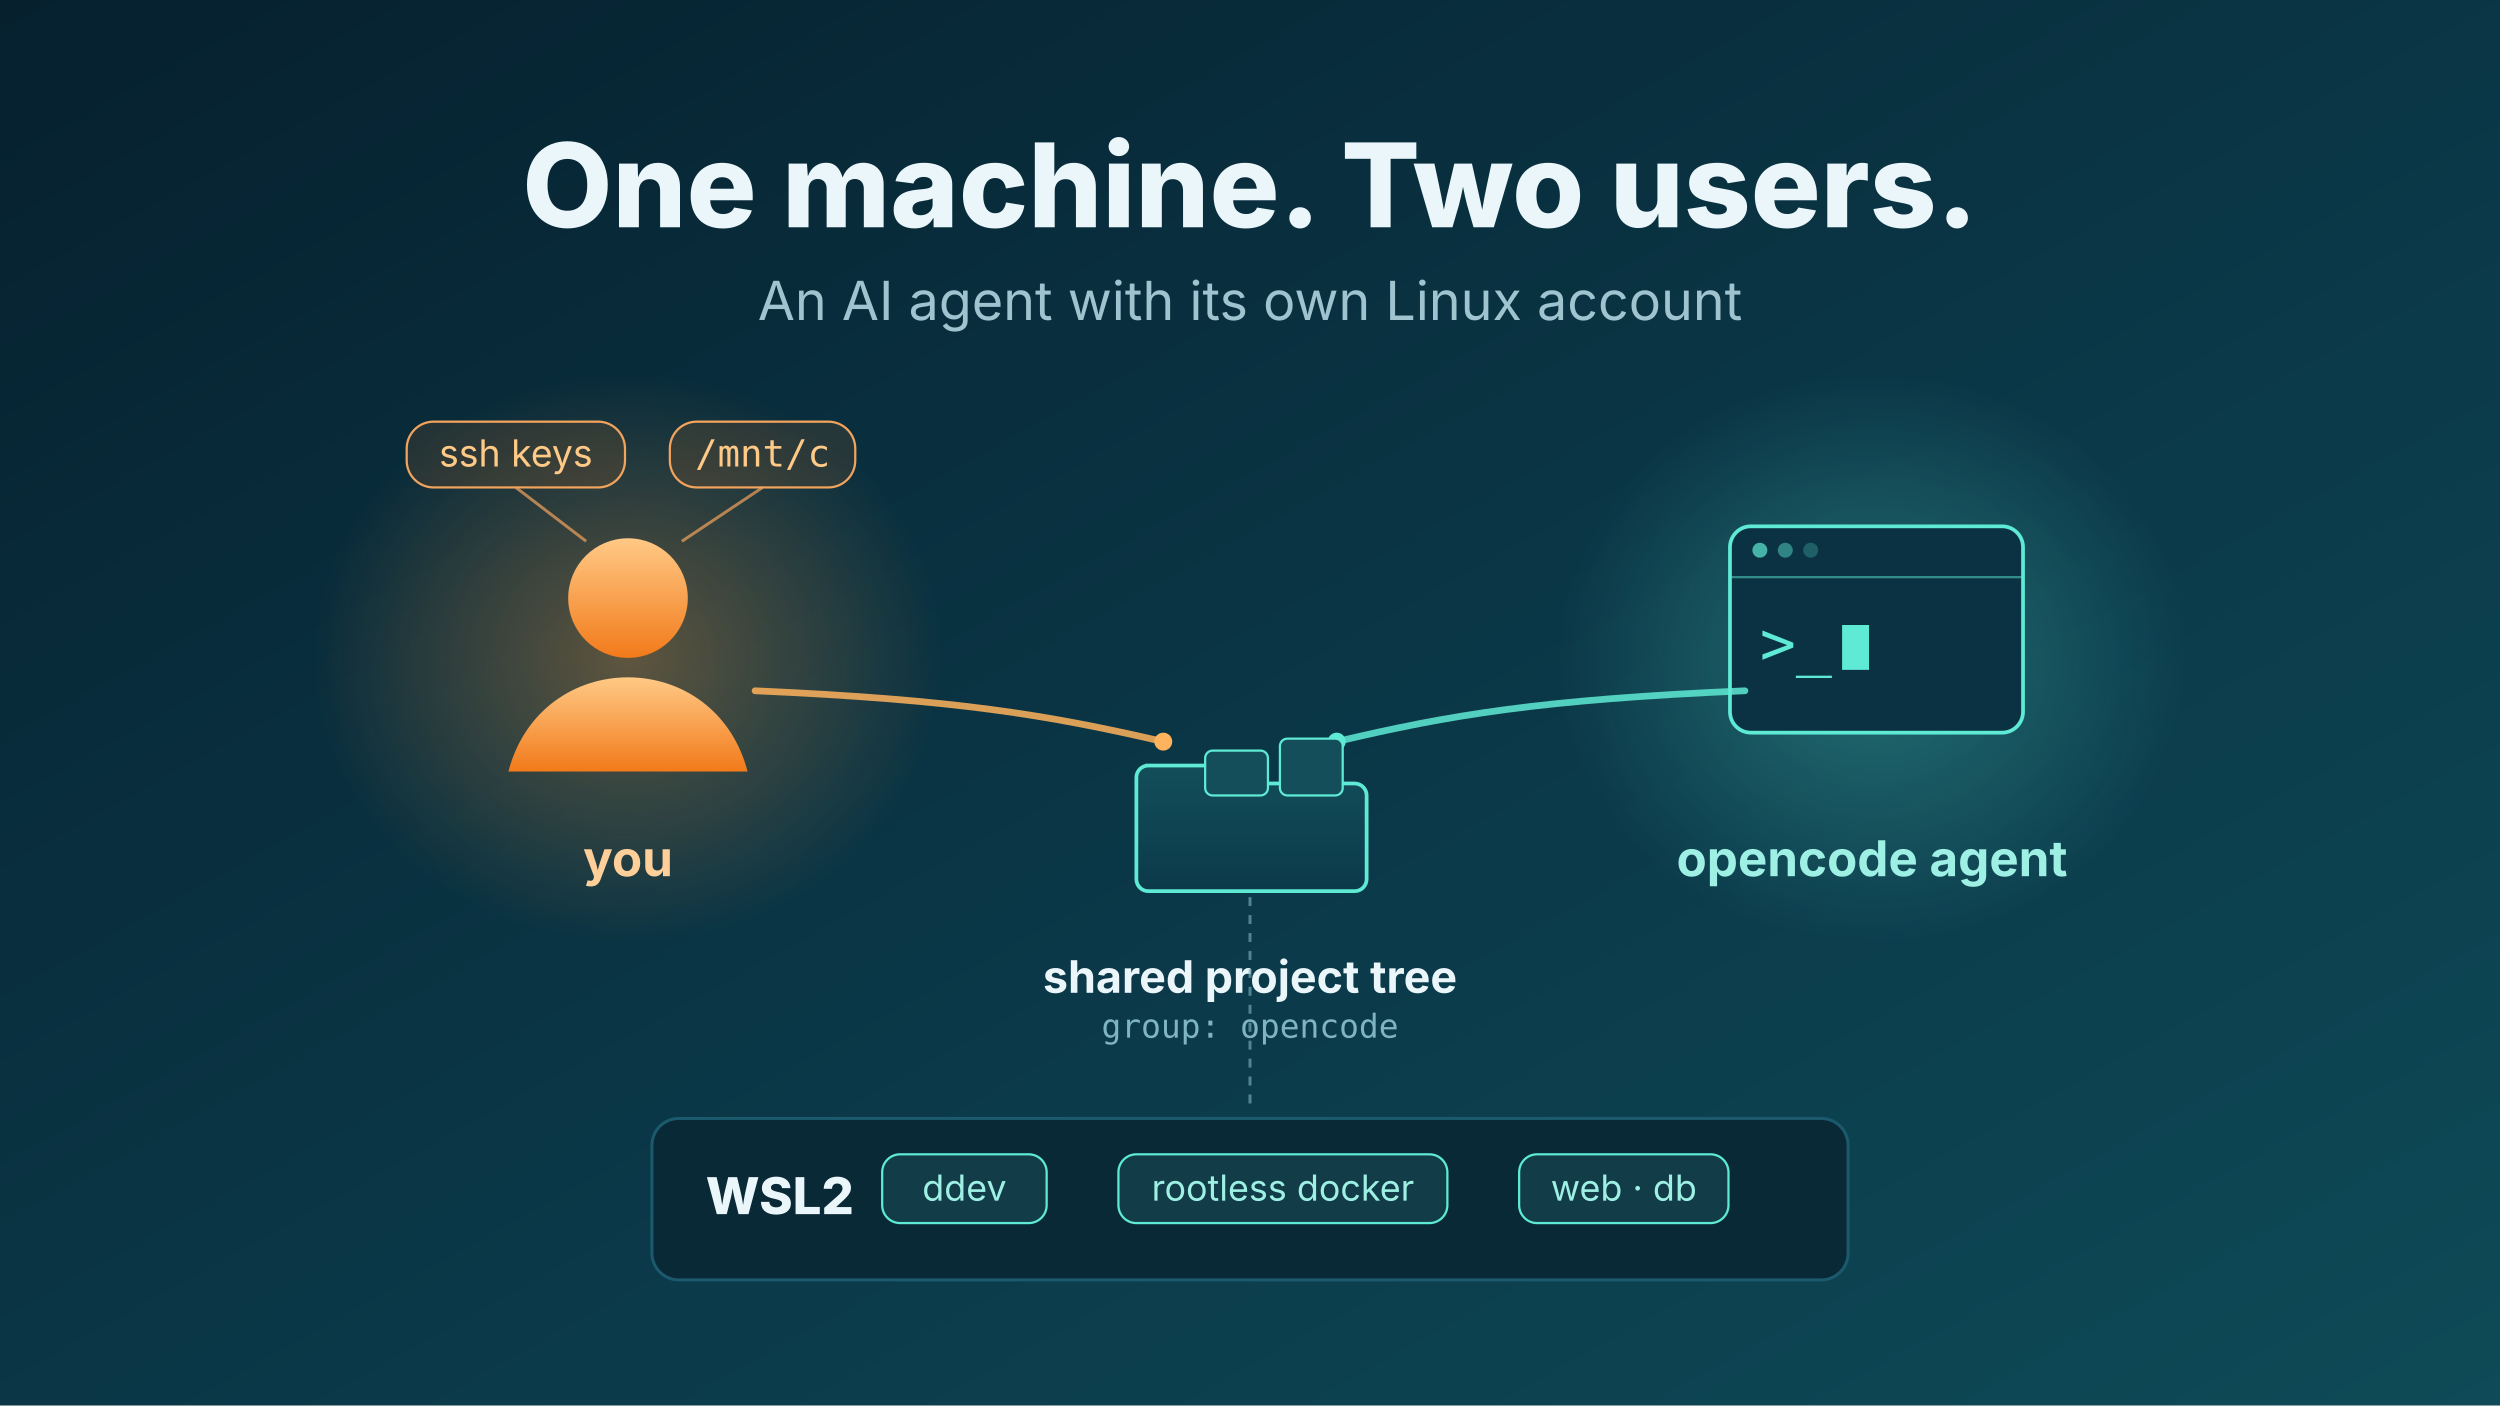
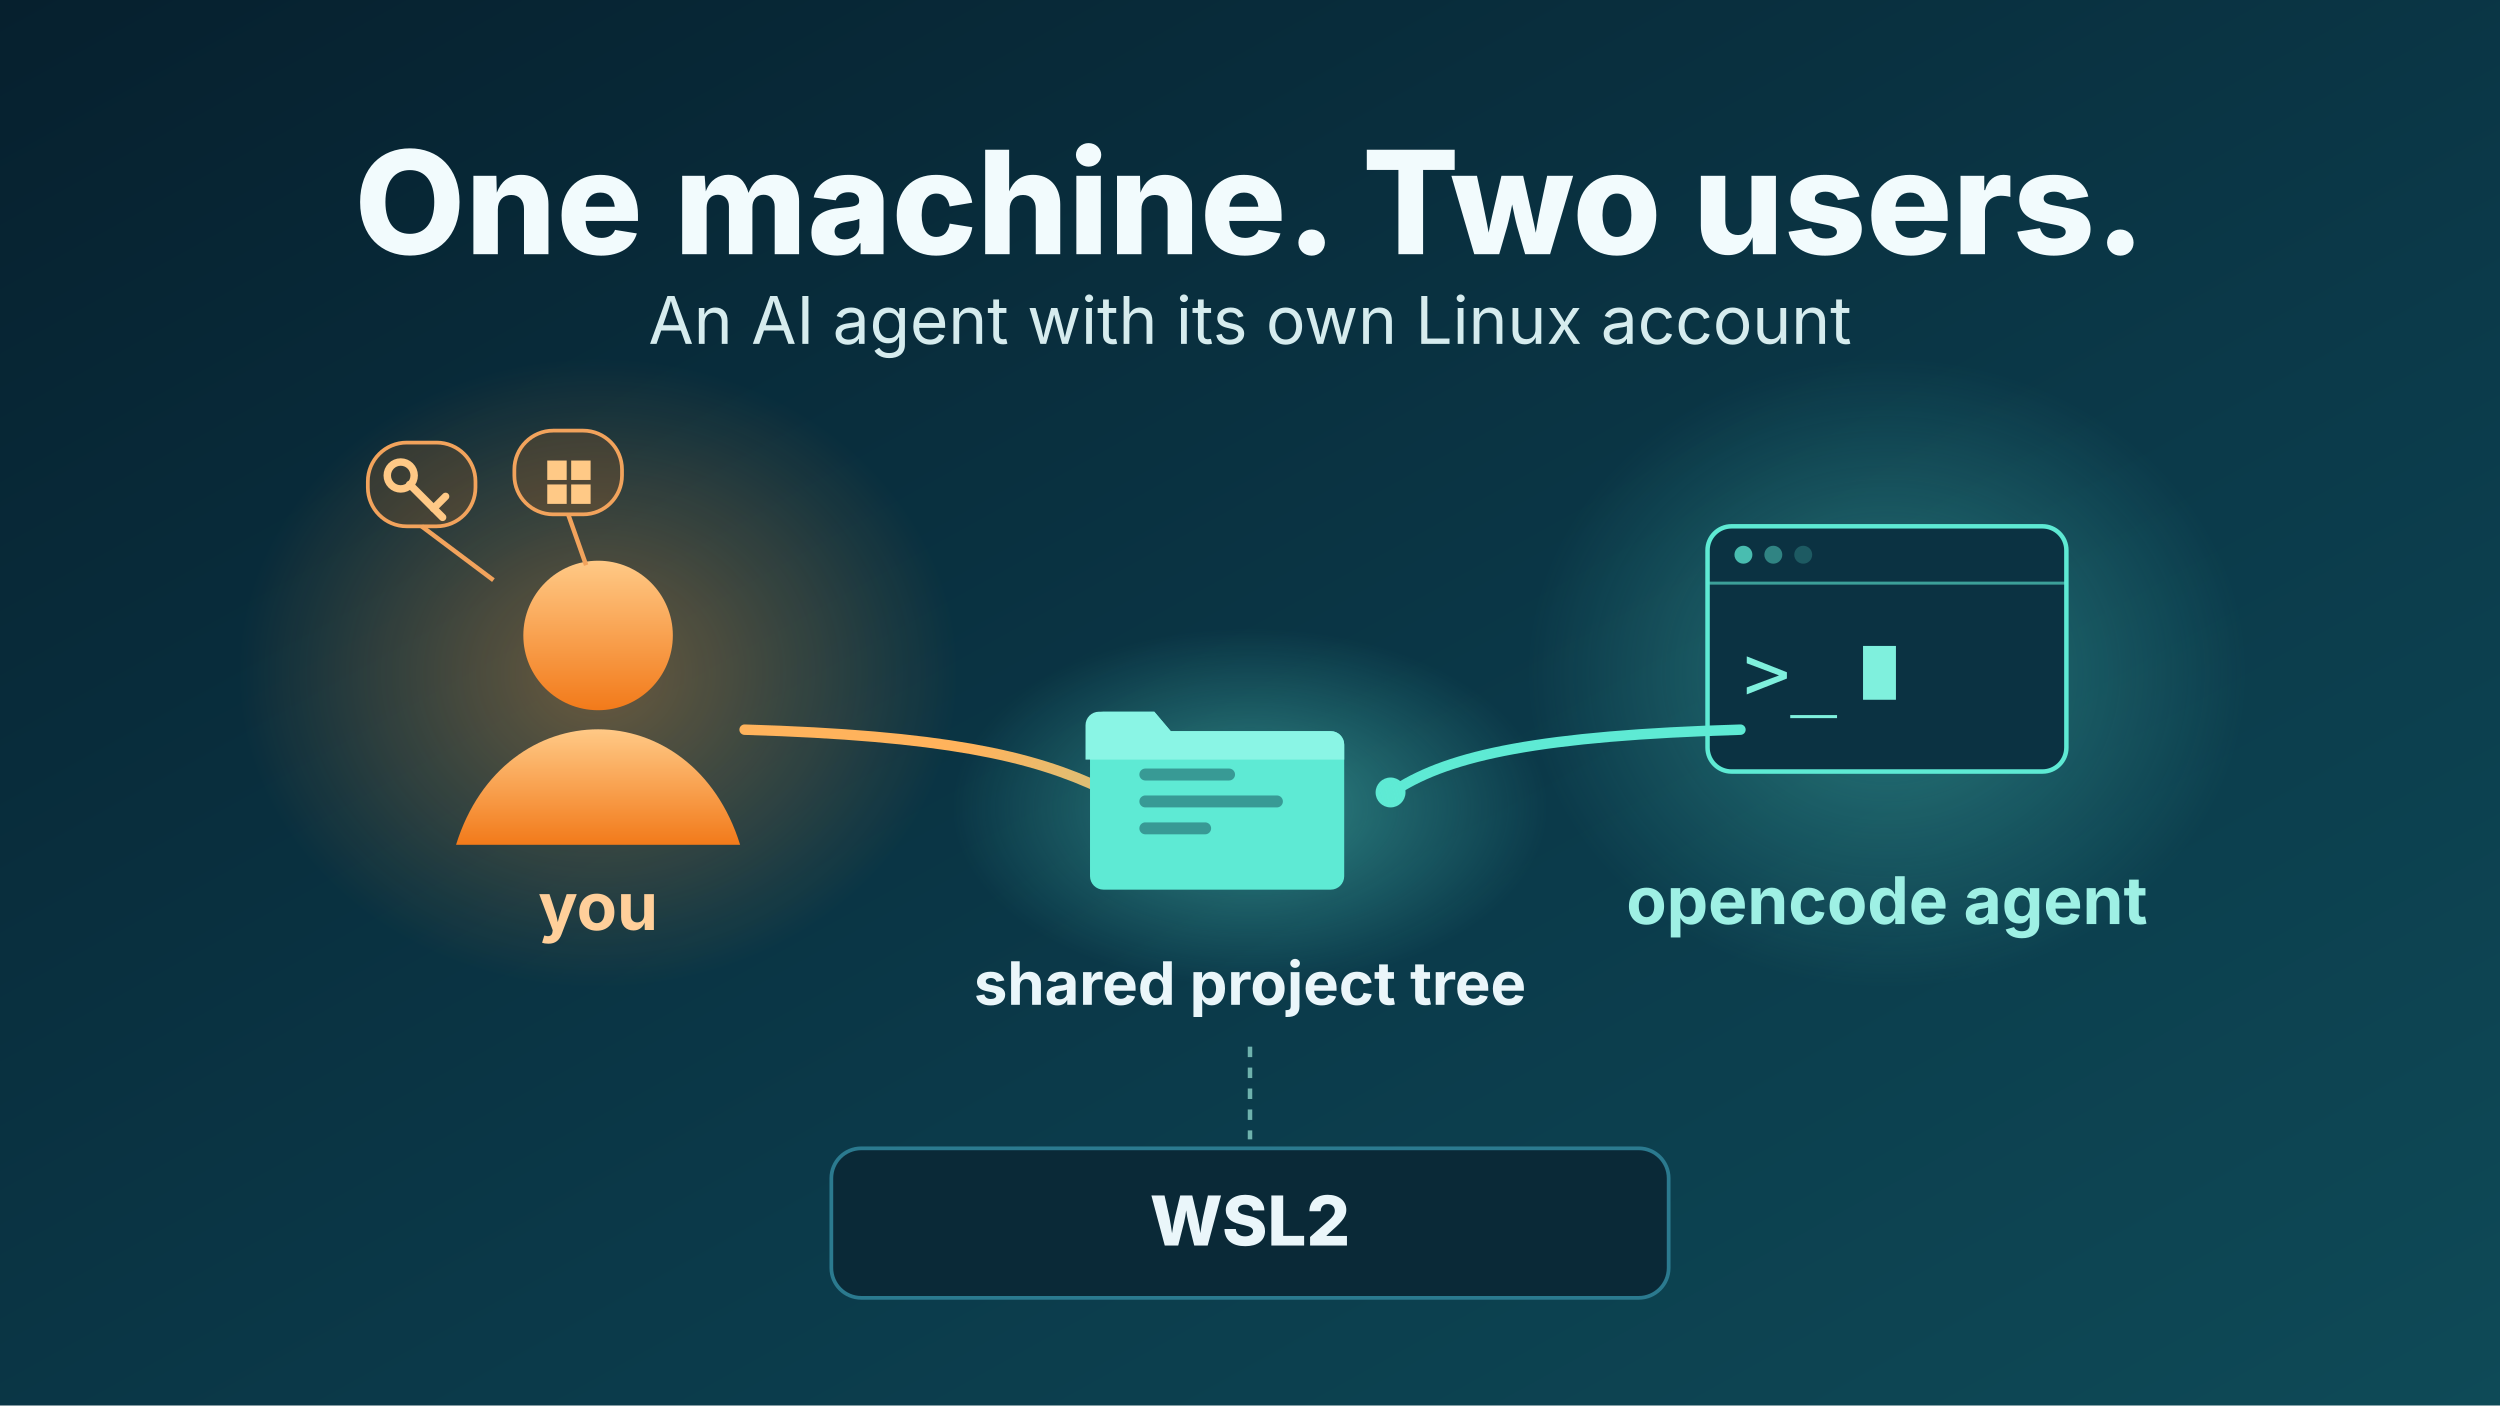
<svg xmlns="http://www.w3.org/2000/svg" width="1672" height="940" viewBox="0 0 1672 940">
  <defs>
    <linearGradient id="bg" x1="0" y1="0" x2="1" y2="1">
      <stop offset="0" stop-color="#06202e" />
      <stop offset="0.6" stop-color="#0b3a4a" />
      <stop offset="1" stop-color="#0e4a57" />
    </linearGradient>
    <radialGradient id="glowDev" cx="0.5" cy="0.5" r="0.5">
-       <stop offset="0" stop-color="#ff9a3c" stop-opacity="0.35" />
+       <stop offset="0" stop-color="#ff9a3c" stop-opacity="0.4" />
      <stop offset="1" stop-color="#ff9a3c" stop-opacity="0" />
    </radialGradient>
    <radialGradient id="glowAgent" cx="0.5" cy="0.5" r="0.5">
-       <stop offset="0" stop-color="#5eead4" stop-opacity="0.3" />
+       <stop offset="0" stop-color="#5eead4" stop-opacity="0.35" />
      <stop offset="1" stop-color="#5eead4" stop-opacity="0" />
    </radialGradient>
    <linearGradient id="dev" x1="0" y1="0" x2="0" y2="1">
      <stop offset="0" stop-color="#ffc986" />
      <stop offset="1" stop-color="#f27a1a" />
    </linearGradient>
-     <linearGradient id="folderFill" x1="0" y1="0" x2="0" y2="1">
-       <stop offset="0" stop-color="#134e5a" />
-       <stop offset="1" stop-color="#0b3a4a" />
-     </linearGradient>
+     <radialGradient id="folderGlow" cx="0.5" cy="0.5" r="0.5">
+       <stop offset="0" stop-color="#5eead4" stop-opacity="0.45" />
+       <stop offset="1" stop-color="#5eead4" stop-opacity="0" />
+     </radialGradient>
    <style>
      text { font-family: system-ui, -apple-system, 'Segoe UI', sans-serif; }
      .mono { font-family: ui-monospace, 'Cascadia Code', Menlo, monospace; }
    </style>
  </defs>
  <rect width="1672" height="940" fill="url(#bg)" />
-   <text x="836" y="152" text-anchor="middle" font-size="78" font-weight="800" fill="#eaf6fa">One machine. Two users.</text>
-   <text x="836" y="214" text-anchor="middle" font-size="36" fill="#9fc3cf">An AI agent with its own Linux account</text>
-   <ellipse cx="420" cy="440" rx="210" ry="190" fill="url(#glowDev)" />
+   <text x="836" y="170" text-anchor="middle" font-size="96" font-weight="800" fill="#f2fbfd">One machine. Two users.</text>
+   <text x="836" y="230" text-anchor="middle" font-size="44" fill="#d6ecee">An AI agent with its own Linux account</text>
+   <ellipse cx="400" cy="450" rx="240" ry="210" fill="url(#glowDev)" />
  <g>
-     <circle cx="420" cy="400" r="40" fill="url(#dev)" />
-     <path d="M340 516 C362 432 478 432 500 516 Z" fill="url(#dev)" />
+     <circle cx="400" cy="425" r="50" fill="url(#dev)" />
+     <path d="M305 565 C337 462 463 462 495 565 Z" fill="url(#dev)" />
  </g>
-   <text x="420" y="586" text-anchor="middle" font-size="33" font-weight="700" fill="#ffcf9a">you</text>
+   <text x="400" y="622" text-anchor="middle" font-size="44" font-weight="700" fill="#ffcf9a">you</text>
  <g>
-     <rect x="272" y="282" rx="18" ry="18" width="146" height="44" fill="#f27a1a" fill-opacity="0.12" stroke="#f2a35c" stroke-width="1.5" />
-     <text x="345" y="312" text-anchor="middle" font-size="25" fill="#ffc986">ssh keys</text>
-     <line x1="345" y1="326" x2="392" y2="362" stroke="#f2a35c" stroke-width="2" stroke-opacity="0.7" />
-     <rect x="448" y="282" rx="18" ry="18" width="124" height="44" fill="#f27a1a" fill-opacity="0.12" stroke="#f2a35c" stroke-width="1.5" />
-     <text x="510" y="312" text-anchor="middle" font-size="25" class="mono" fill="#ffc986">/mnt/c</text>
-     <line x1="510" y1="326" x2="456" y2="362" stroke="#f2a35c" stroke-width="2" stroke-opacity="0.7" />
+     <rect x="246" y="296" rx="26" ry="26" width="72" height="56" fill="#f27a1a" fill-opacity="0.16" stroke="#f2a35c" stroke-width="2.5" />
+     <g stroke="#ffc986" stroke-width="5" fill="none" stroke-linecap="round">
+       <circle cx="268" cy="318" r="9" />
+       <line x1="274" y1="324" x2="296" y2="346" />
+       <line x1="290" y1="340" x2="298" y2="332" />
+     </g>
+     <line x1="282" y1="352" x2="330" y2="388" stroke="#f2a35c" stroke-width="3" />
+     <rect x="344" y="288" rx="26" ry="26" width="72" height="56" fill="#f27a1a" fill-opacity="0.16" stroke="#f2a35c" stroke-width="2.5" />
+     <g fill="#ffc986">
+       <rect x="366" y="308" width="13" height="13" />
+       <rect x="382" y="308" width="13" height="13" />
+       <rect x="366" y="324" width="13" height="13" />
+       <rect x="382" y="324" width="13" height="13" />
+     </g>
+     <line x1="380" y1="344" x2="392" y2="378" stroke="#f2a35c" stroke-width="3" />
  </g>
-   <ellipse cx="1252" cy="440" rx="210" ry="190" fill="url(#glowAgent)" />
+   <ellipse cx="1262" cy="450" rx="240" ry="210" fill="url(#glowAgent)" />
  <g>
-     <rect x="1157" y="352" width="196" height="138" rx="14" fill="#0b3242" stroke="#5eead4" stroke-width="2.5" />
-     <line x1="1157" y1="386" x2="1353" y2="386" stroke="#5eead4" stroke-width="1.5" stroke-opacity="0.5" />
-     <circle cx="1177" cy="368" r="5" fill="#5eead4" fill-opacity="0.7" />
-     <circle cx="1194" cy="368" r="5" fill="#5eead4" fill-opacity="0.45" />
-     <circle cx="1211" cy="368" r="5" fill="#5eead4" fill-opacity="0.25" />
-     <text x="1177" y="444" font-size="40" class="mono" fill="#5eead4">&gt;_</text>
-     <rect x="1232" y="418" width="18" height="30" fill="#5eead4">
+     <rect x="1142" y="352" width="240" height="164" rx="16" fill="#0b3242" stroke="#5eead4" stroke-width="3" />
+     <line x1="1142" y1="390" x2="1382" y2="390" stroke="#5eead4" stroke-width="2" stroke-opacity="0.6" />
+     <circle cx="1166" cy="371" r="6" fill="#5eead4" fill-opacity="0.75" />
+     <circle cx="1186" cy="371" r="6" fill="#5eead4" fill-opacity="0.45" />
+     <circle cx="1206" cy="371" r="6" fill="#5eead4" fill-opacity="0.22" />
+     <text x="1166" y="468" font-size="52" class="mono" fill="#7ff0dd">&gt;_</text>
+     <rect x="1246" y="432" width="22" height="36" fill="#7ff0dd">
      <animate attributeName="opacity" values="1;0.15;1" dur="1.6s" repeatCount="indefinite" />
    </rect>
  </g>
-   <text x="1252" y="586" text-anchor="middle" font-size="33" font-weight="700" fill="#9ef0e4">opencode agent</text>
-   <path d="M505 462 C 640 468 700 478 778 496" fill="none" stroke="#ffb35c" stroke-width="4.5" stroke-opacity="0.85" stroke-linecap="round" />
-   <path d="M1167 462 C 1030 468 970 478 894 496" fill="none" stroke="#5eead4" stroke-width="4.5" stroke-opacity="0.85" stroke-linecap="round" />
-   <circle cx="778" cy="496" r="6" fill="#ffb35c" />
-   <circle cx="894" cy="496" r="6" fill="#5eead4" />
+   <text x="1262" y="618" text-anchor="middle" font-size="44" font-weight="700" fill="#9ef0e4">opencode agent</text>
+   <path d="M498 488 C 630 492 690 505 738 528" fill="none" stroke="#ffb35c" stroke-width="7" stroke-linecap="round" />
+   <path d="M1164 488 C 1030 492 970 505 934 528" fill="none" stroke="#5eead4" stroke-width="7" stroke-linecap="round" />
+   <circle cx="742" cy="530" r="10" fill="#ffb35c" />
+   <circle cx="930" cy="530" r="10" fill="#5eead4" />
+   <ellipse cx="836" cy="540" rx="200" ry="120" fill="url(#folderGlow)" />
  <g>
-     <path d="M766 512 l24 -0 h18 l10 12 h88 a8 8 0 0 1 8 8 v56 a8 8 0 0 1 -8 8 h-138 a8 8 0 0 1 -8 -8 v-68 a8 8 0 0 1 8 -8 z" fill="url(#folderFill)" stroke="#5eead4" stroke-width="2.5" />
-     <rect x="806" y="502" width="42" height="30" rx="5" fill="#134e5a" stroke="#5eead4" stroke-width="1.5" />
-     <rect x="856" y="494" width="42" height="38" rx="5" fill="#134e5a" stroke="#5eead4" stroke-width="1.5" />
-     <text x="836" y="664" text-anchor="middle" font-size="30" font-weight="700" fill="#eaf6fa">shared project tree</text>
-     <text x="836" y="694" text-anchor="middle" font-size="22" class="mono" fill="#7fb5c0">group: opencode</text>
+     <path d="M726 476 l26 0 h20 l11 13 h107 a9 9 0 0 1 9 9 v88 a9 9 0 0 1 -9 9 h-152 a9 9 0 0 1 -9 -9 v-101 a9 9 0 0 1 9 -9 z" fill="#5eead4" />
+     <path d="M726 476 l26 0 h20 l11 13 h107 a9 9 0 0 1 9 9 v10 h-173 v-23 a9 9 0 0 1 9 -9 z" fill="#8af5e5" />
+     <rect x="762" y="514" width="64" height="8" rx="4" fill="#0b3a4a" fill-opacity="0.45" />
+     <rect x="762" y="532" width="96" height="8" rx="4" fill="#0b3a4a" fill-opacity="0.45" />
+     <rect x="762" y="550" width="48" height="8" rx="4" fill="#0b3a4a" fill-opacity="0.45" />
  </g>
-   <line x1="836" y1="600" x2="836" y2="742" stroke="#7fb5c0" stroke-width="2" stroke-dasharray="6 6" stroke-opacity="0.6" />
+   <text x="836" y="672" text-anchor="middle" font-size="40" font-weight="700" fill="#eaf6fa">shared project tree</text>
+   <line x1="836" y1="700" x2="836" y2="762" stroke="#8fd9cd" stroke-width="3" stroke-dasharray="7 7" stroke-opacity="0.75" />
  <g>
-     <rect x="436" y="748" width="800" height="108" rx="18" fill="#0a2937" stroke="#1b5a6d" stroke-width="2" />
-     <text x="472" y="812" font-size="34" font-weight="800" fill="#eaf6fa">WSL2</text>
-     <rect x="590" y="772" rx="12" ry="12" width="110" height="46" fill="#5eead4" fill-opacity="0.1" stroke="#5eead4" stroke-width="1.5" />
-     <text x="645" y="803" text-anchor="middle" font-size="24" fill="#9ef0e4">ddev</text>
-     <rect x="748" y="772" rx="12" ry="12" width="220" height="46" fill="#5eead4" fill-opacity="0.1" stroke="#5eead4" stroke-width="1.5" />
-     <text x="858" y="803" text-anchor="middle" font-size="24" fill="#9ef0e4">rootless docker</text>
-     <rect x="1016" y="772" rx="12" ry="12" width="140" height="46" fill="#5eead4" fill-opacity="0.1" stroke="#5eead4" stroke-width="1.5" />
-     <text x="1086" y="803" text-anchor="middle" font-size="24" fill="#9ef0e4">web · db</text>
+     <rect x="556" y="768" width="560" height="100" rx="20" fill="#0a2937" stroke="#2b7a8f" stroke-width="2.5" />
+     <text x="836" y="833" text-anchor="middle" font-size="46" font-weight="800" fill="#eaf6fa">WSL2</text>
  </g>
</svg>
